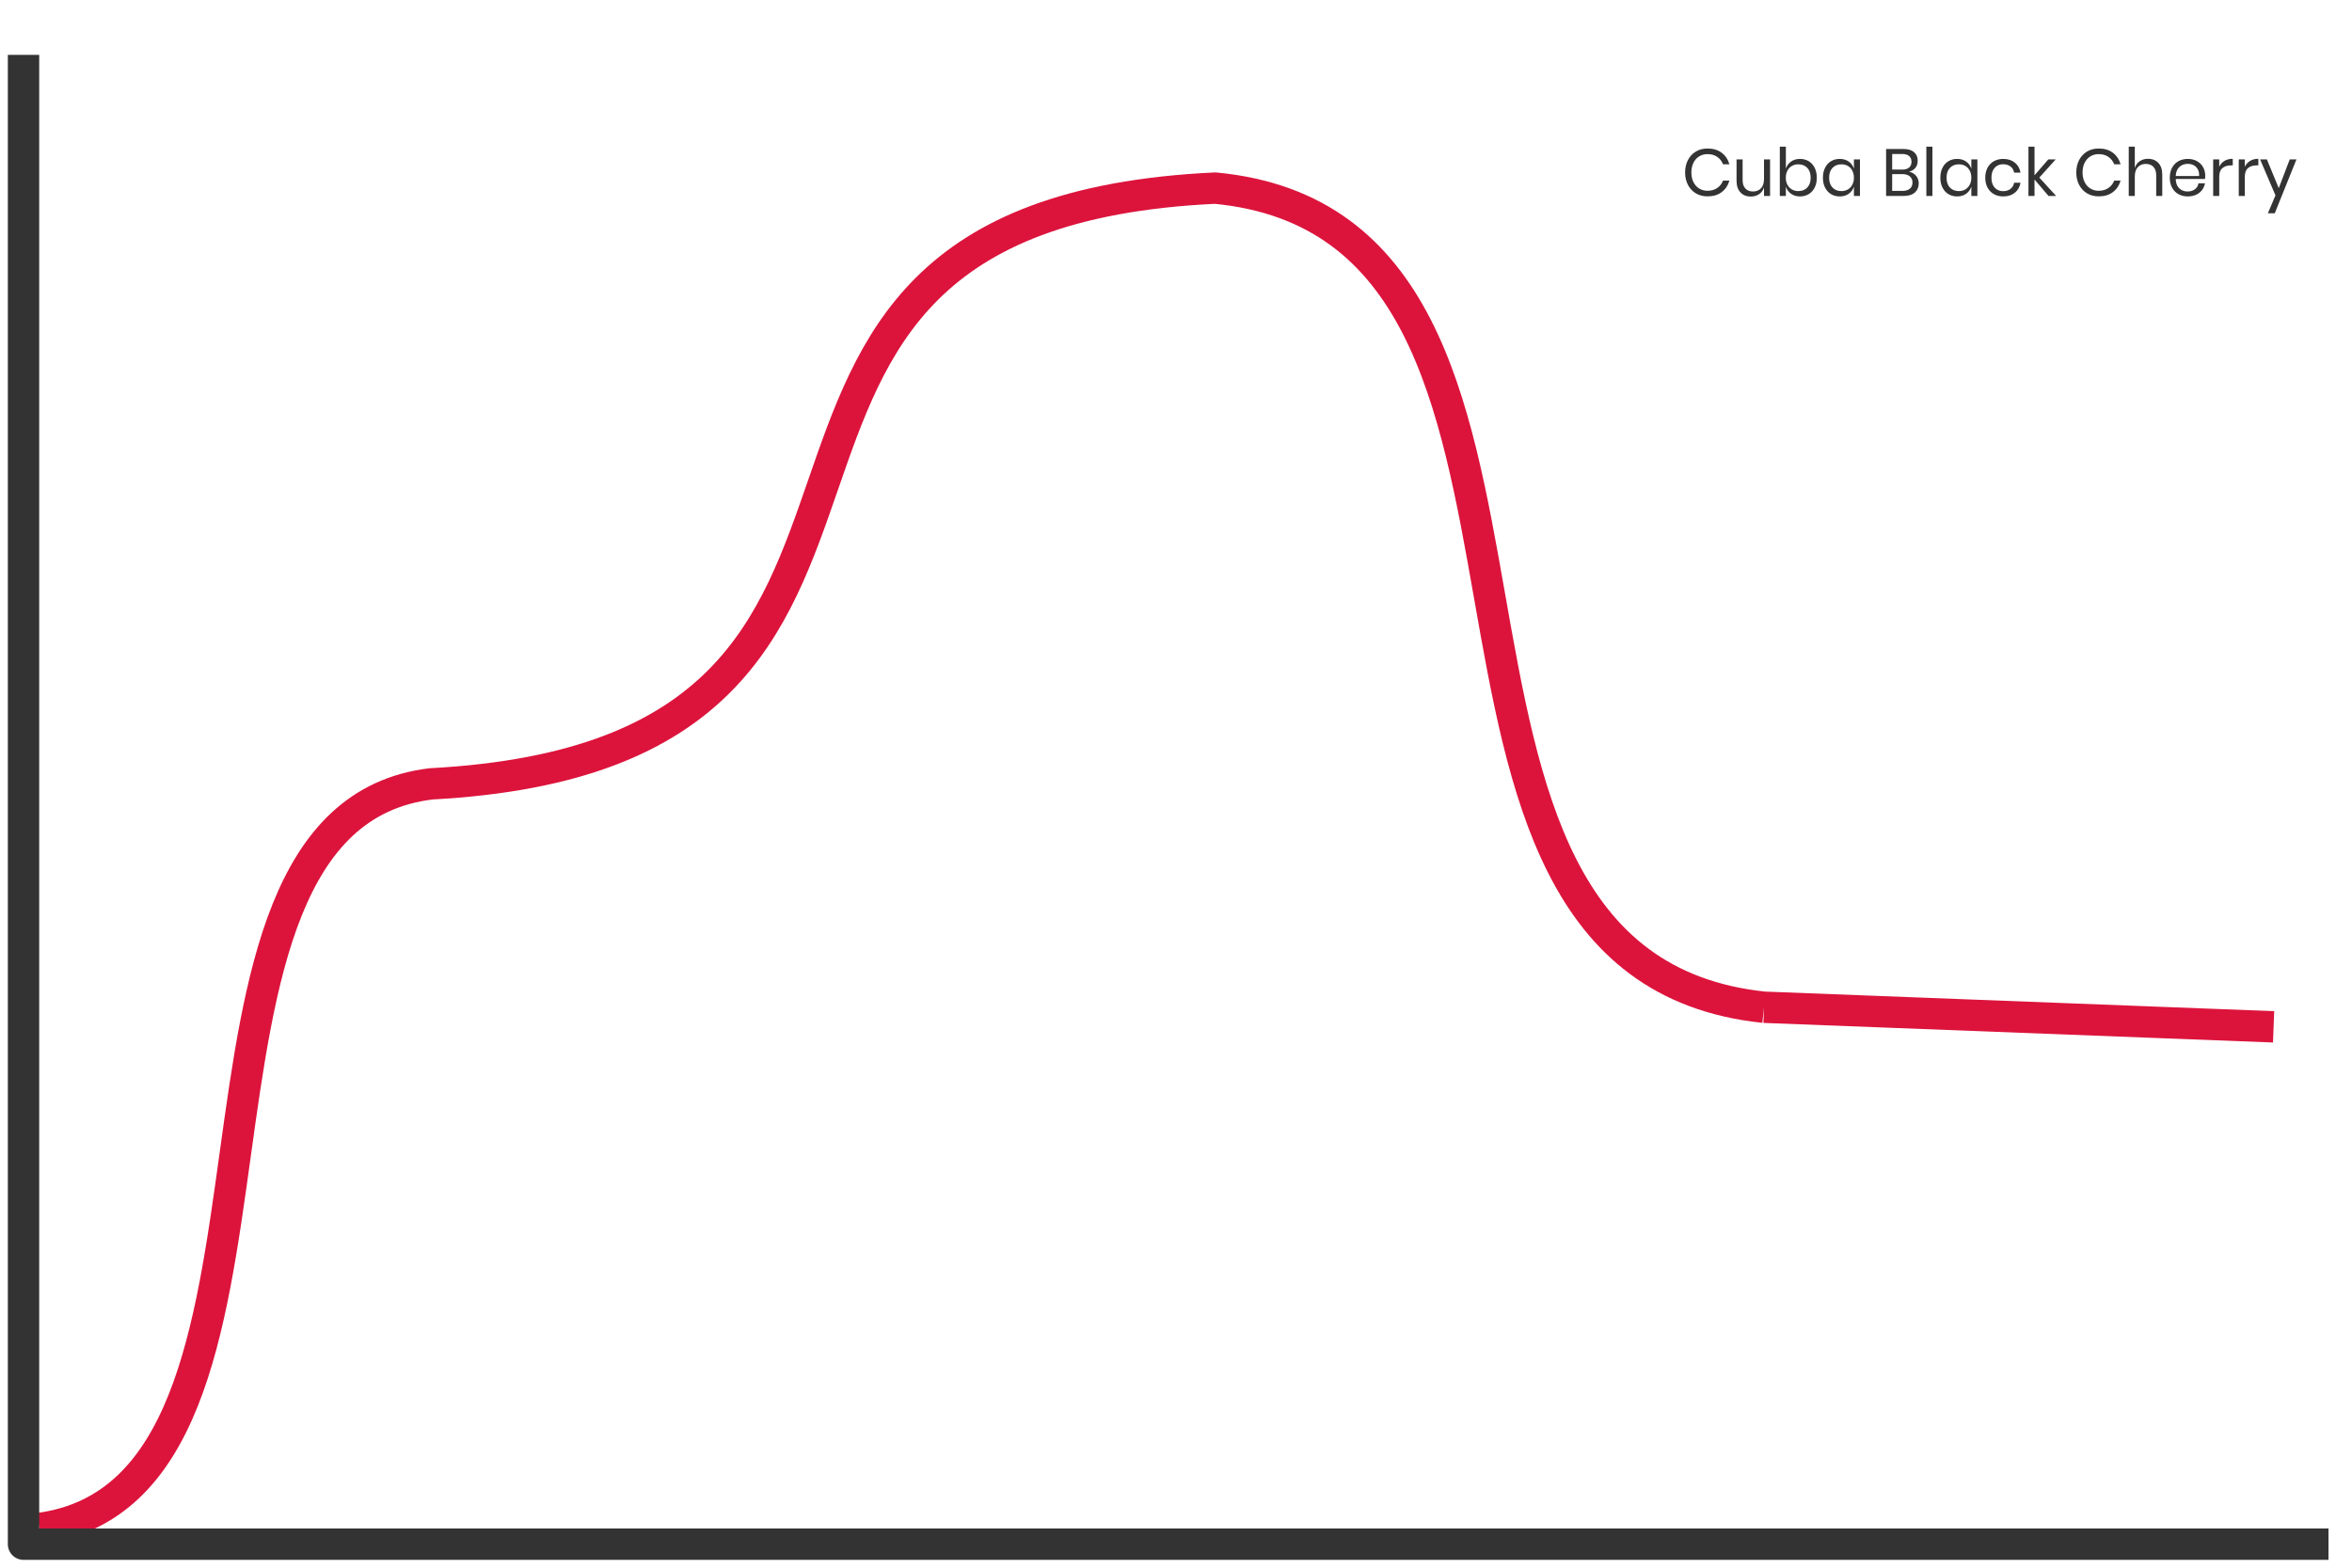
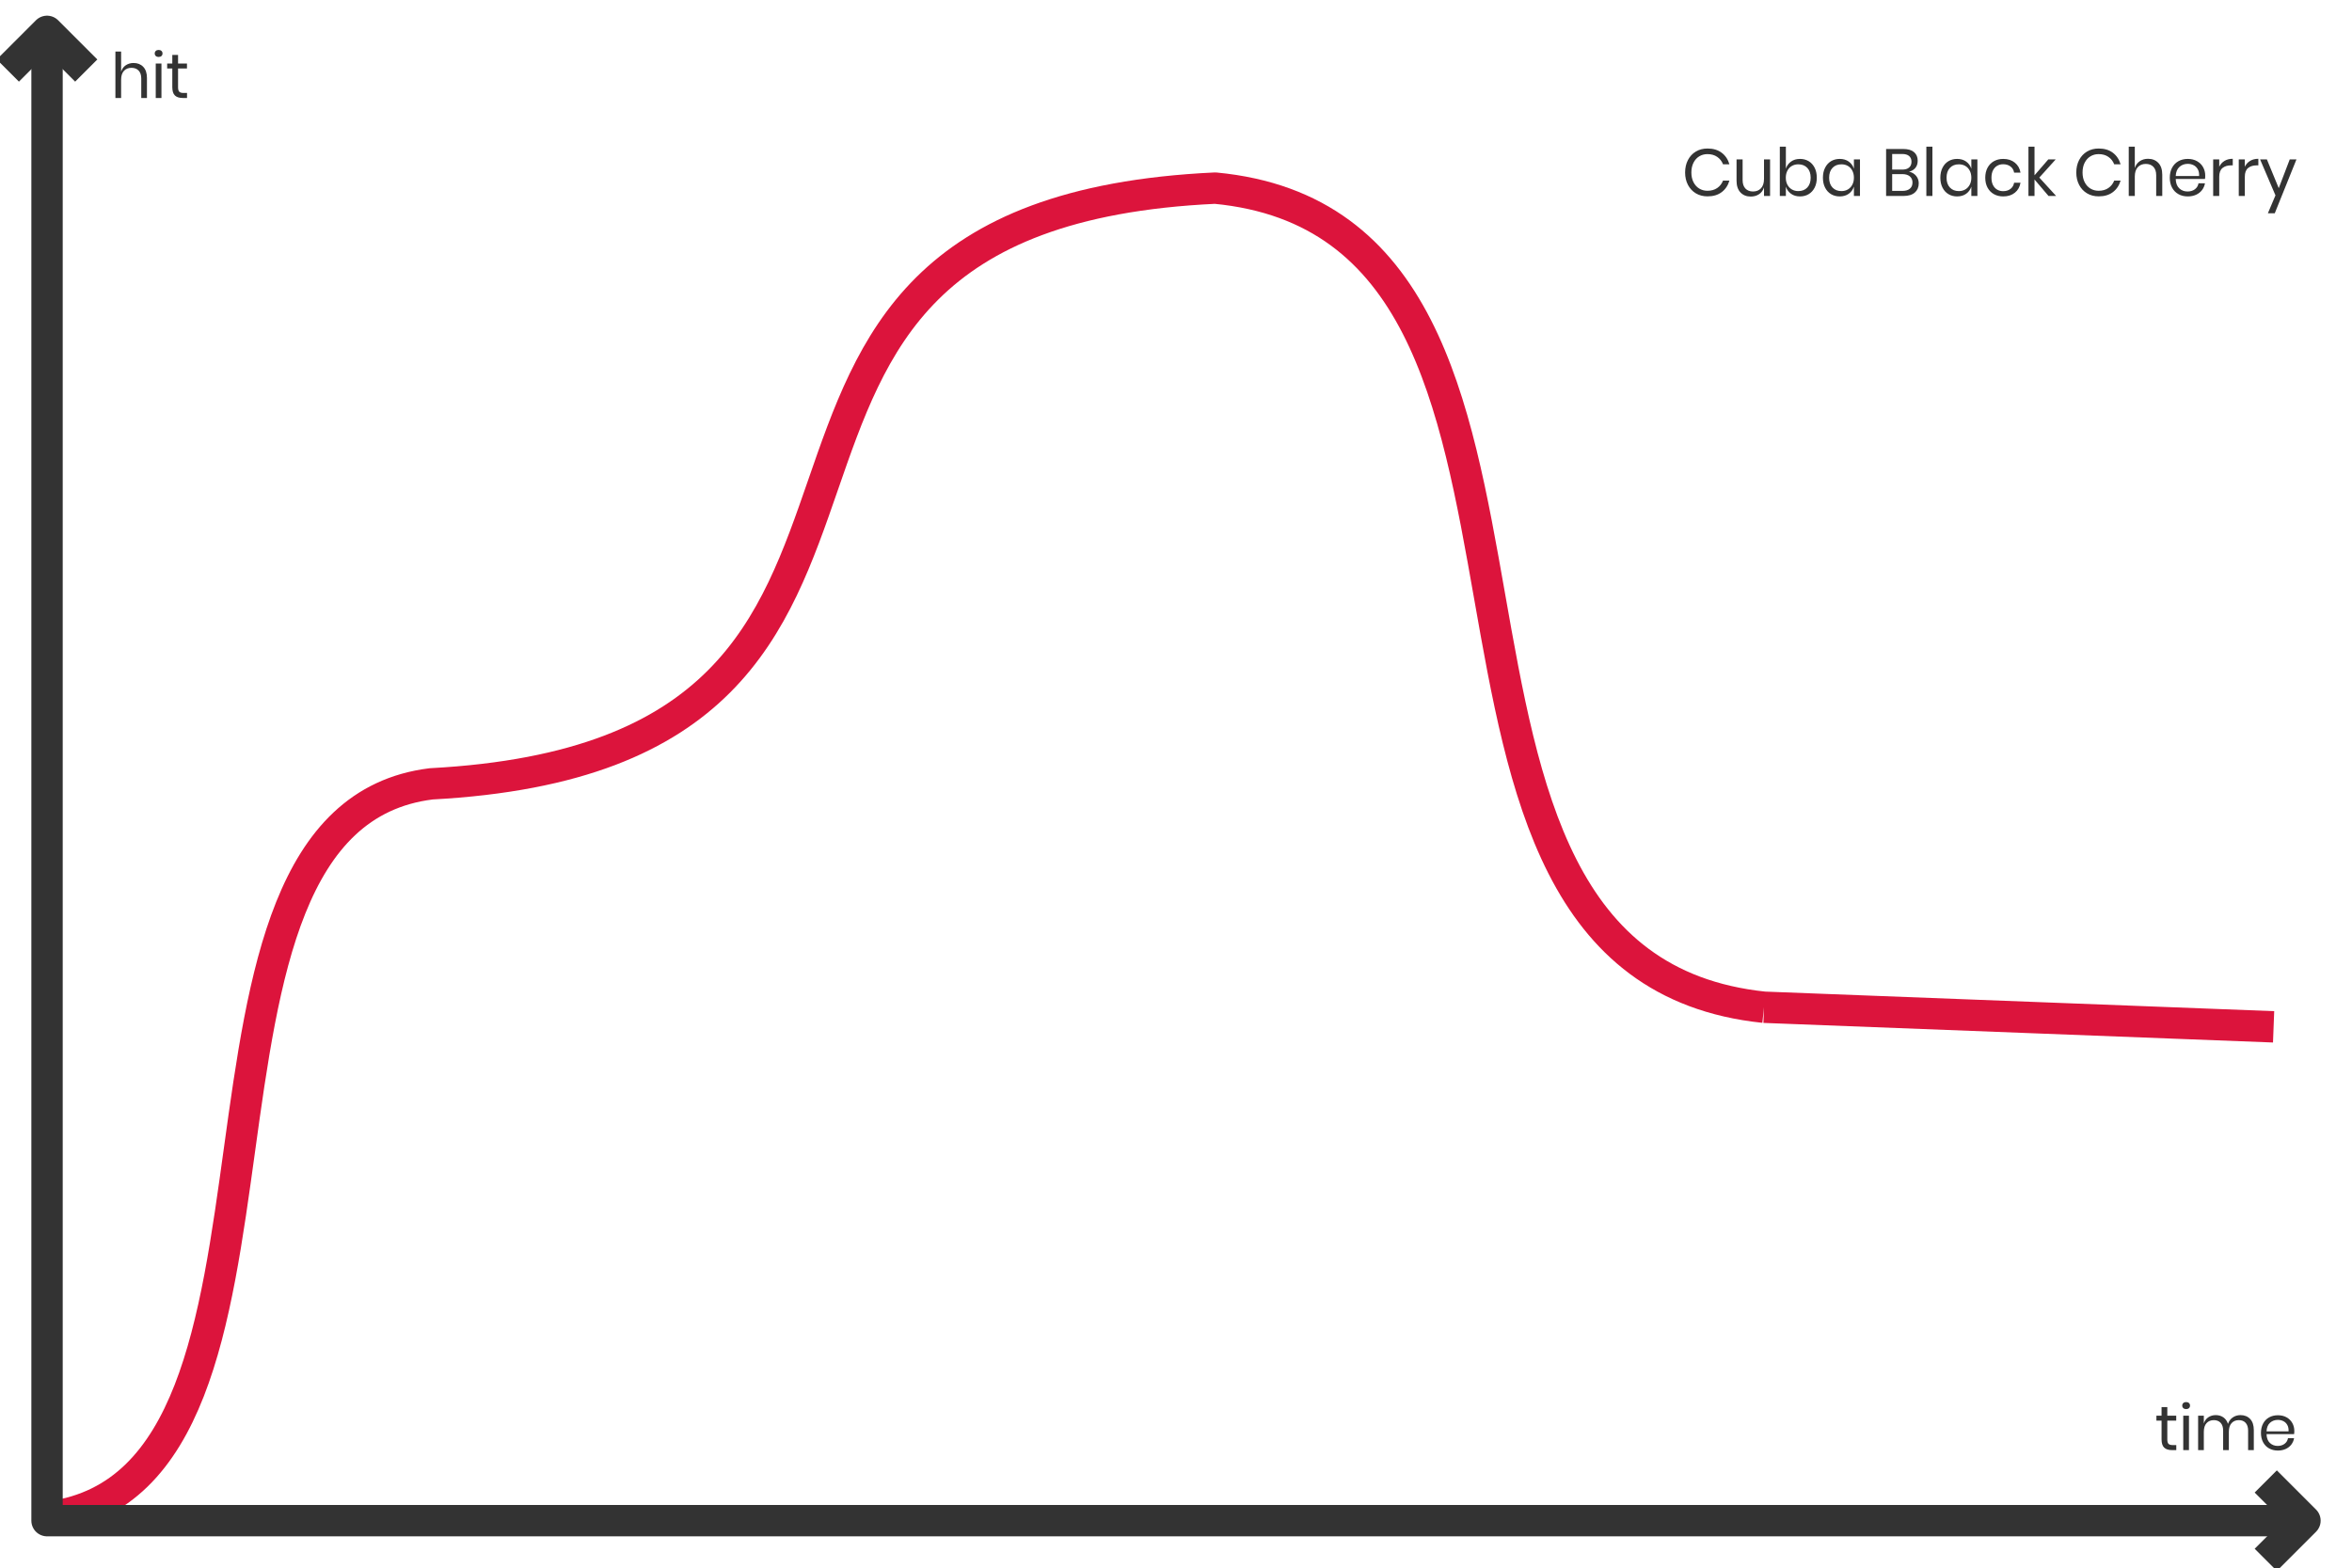
<svg xmlns="http://www.w3.org/2000/svg" xmlns:xlink="http://www.w3.org/1999/xlink" width="600" height="400" viewBox="0 0 600 400">
  <defs>
    <g>
      <g id="glyph-0-0">
        <path d="M 6.547 -12.105 C 8.008 -12.105 9.215 -11.746 10.164 -11.023 C 11.117 -10.305 11.773 -9.32 12.137 -8.074 L 10.508 -8.074 C 10.199 -8.867 9.707 -9.5 9.027 -9.969 C 8.348 -10.441 7.516 -10.676 6.527 -10.676 C 5.746 -10.676 5.047 -10.484 4.43 -10.105 C 3.812 -9.727 3.324 -9.184 2.965 -8.473 C 2.609 -7.766 2.43 -6.938 2.43 -5.984 C 2.43 -5.043 2.609 -4.223 2.965 -3.52 C 3.324 -2.816 3.812 -2.273 4.43 -1.895 C 5.047 -1.516 5.746 -1.324 6.527 -1.324 C 7.516 -1.324 8.348 -1.562 9.027 -2.031 C 9.707 -2.5 10.199 -3.133 10.508 -3.926 L 12.137 -3.926 C 11.773 -2.68 11.117 -1.695 10.164 -0.977 C 9.215 -0.258 8.008 0.102 6.547 0.102 C 5.422 0.102 4.43 -0.156 3.57 -0.672 C 2.707 -1.188 2.039 -1.906 1.555 -2.832 C 1.074 -3.754 0.832 -4.805 0.832 -5.984 C 0.832 -7.176 1.074 -8.234 1.555 -9.164 C 2.035 -10.094 2.707 -10.816 3.57 -11.332 C 4.43 -11.848 5.422 -12.105 6.547 -12.105 Z M 6.547 -12.105 " />
      </g>
      <g id="glyph-0-1">
        <path d="M 9.535 -9.332 L 9.535 0 L 7.988 0 L 7.988 -2.191 C 7.75 -1.434 7.328 -0.852 6.723 -0.449 C 6.117 -0.047 5.41 0.152 4.605 0.152 C 3.531 0.152 2.656 -0.195 1.988 -0.891 C 1.32 -1.59 0.984 -2.59 0.984 -3.895 L 0.984 -9.332 L 2.531 -9.332 L 2.531 -4.047 C 2.531 -3.117 2.77 -2.398 3.246 -1.895 C 3.723 -1.391 4.367 -1.141 5.184 -1.141 C 6.035 -1.141 6.715 -1.414 7.227 -1.965 C 7.734 -2.512 7.988 -3.316 7.988 -4.367 L 7.988 -9.332 Z M 9.535 -9.332 " />
      </g>
      <g id="glyph-0-2">
        <path d="M 6.391 -9.453 C 7.219 -9.453 7.957 -9.258 8.602 -8.875 C 9.246 -8.488 9.754 -7.934 10.125 -7.207 C 10.492 -6.48 10.676 -5.633 10.676 -4.656 C 10.676 -3.684 10.492 -2.836 10.125 -2.117 C 9.754 -1.398 9.246 -0.844 8.602 -0.461 C 7.957 -0.074 7.219 0.117 6.391 0.117 C 5.484 0.117 4.719 -0.109 4.09 -0.57 C 3.461 -1.027 3.027 -1.633 2.789 -2.379 L 2.789 0 L 1.242 0 L 1.242 -12.578 L 2.789 -12.578 L 2.789 -6.953 C 3.027 -7.699 3.461 -8.305 4.09 -8.762 C 4.719 -9.223 5.484 -9.453 6.391 -9.453 Z M 5.949 -8.074 C 5.348 -8.074 4.805 -7.938 4.316 -7.66 C 3.832 -7.383 3.449 -6.98 3.18 -6.461 C 2.906 -5.938 2.77 -5.34 2.77 -4.656 C 2.77 -3.977 2.906 -3.379 3.18 -2.863 C 3.453 -2.348 3.832 -1.949 4.316 -1.664 C 4.805 -1.383 5.348 -1.242 5.949 -1.242 C 6.914 -1.242 7.68 -1.543 8.254 -2.152 C 8.824 -2.758 9.113 -3.594 9.113 -4.656 C 9.113 -5.723 8.824 -6.559 8.254 -7.164 C 7.68 -7.77 6.914 -8.074 5.949 -8.074 Z M 5.949 -8.074 " />
      </g>
      <g id="glyph-0-3">
        <path d="M 5.066 -9.453 C 5.973 -9.453 6.742 -9.227 7.371 -8.773 C 8 -8.32 8.438 -7.711 8.688 -6.953 L 8.688 -9.332 L 10.234 -9.332 L 10.234 0 L 8.688 0 L 8.688 -2.379 C 8.438 -1.621 8 -1.016 7.371 -0.562 C 6.742 -0.109 5.973 0.117 5.066 0.117 C 4.238 0.117 3.504 -0.074 2.855 -0.461 C 2.211 -0.844 1.703 -1.398 1.336 -2.117 C 0.965 -2.836 0.781 -3.684 0.781 -4.656 C 0.781 -5.633 0.965 -6.484 1.336 -7.207 C 1.703 -7.934 2.211 -8.488 2.855 -8.875 C 3.5 -9.258 4.238 -9.453 5.066 -9.453 Z M 5.508 -8.074 C 4.555 -8.074 3.793 -7.773 3.223 -7.164 C 2.648 -6.559 2.363 -5.723 2.363 -4.656 C 2.363 -3.594 2.648 -2.758 3.223 -2.152 C 3.793 -1.543 4.555 -1.242 5.508 -1.242 C 6.121 -1.242 6.668 -1.383 7.148 -1.664 C 7.629 -1.949 8.008 -2.348 8.277 -2.863 C 8.551 -3.379 8.688 -3.977 8.688 -4.656 C 8.688 -5.336 8.551 -5.938 8.277 -6.461 C 8.008 -6.98 7.629 -7.379 7.148 -7.66 C 6.668 -7.938 6.121 -8.074 5.508 -8.074 Z M 5.508 -8.074 " />
      </g>
      <g id="glyph-0-4">
        <rect x="0" y="0" width="0" height="0" mask="url(#mask-0)" />
      </g>
      <g id="glyph-0-5">
        <path d="M 7.09 -6.203 C 7.824 -6.047 8.422 -5.695 8.883 -5.152 C 9.34 -4.609 9.57 -3.965 9.57 -3.23 C 9.57 -2.254 9.238 -1.473 8.578 -0.883 C 7.914 -0.293 6.953 0 5.695 0 L 1.242 0 L 1.242 -11.984 L 5.629 -11.984 C 6.828 -11.984 7.742 -11.719 8.363 -11.188 C 8.988 -10.652 9.301 -9.922 9.301 -8.992 C 9.301 -8.223 9.094 -7.598 8.68 -7.121 C 8.266 -6.645 7.734 -6.34 7.09 -6.203 Z M 2.789 -6.73 L 5.371 -6.73 C 6.133 -6.73 6.711 -6.906 7.113 -7.258 C 7.516 -7.609 7.719 -8.102 7.719 -8.738 C 7.719 -9.352 7.52 -9.832 7.121 -10.184 C 6.727 -10.535 6.121 -10.711 5.305 -10.711 L 2.789 -10.711 Z M 5.406 -1.293 C 6.223 -1.293 6.855 -1.48 7.301 -1.852 C 7.75 -2.227 7.973 -2.754 7.973 -3.434 C 7.973 -4.102 7.742 -4.625 7.285 -5.008 C 6.824 -5.387 6.188 -5.574 5.371 -5.574 L 2.789 -5.574 L 2.789 -1.293 Z M 5.406 -1.293 " />
      </g>
      <g id="glyph-0-6">
        <path d="M 2.789 -12.578 L 2.789 0 L 1.242 0 L 1.242 -12.578 Z M 2.789 -12.578 " />
      </g>
      <g id="glyph-0-7">
        <path d="M 5.371 -9.453 C 6.562 -9.453 7.547 -9.133 8.328 -8.5 C 9.113 -7.867 9.594 -7.016 9.773 -5.949 L 8.145 -5.949 C 8.031 -6.617 7.723 -7.145 7.215 -7.523 C 6.711 -7.902 6.086 -8.094 5.34 -8.094 C 4.793 -8.094 4.297 -7.969 3.852 -7.719 C 3.402 -7.469 3.043 -7.086 2.77 -6.57 C 2.5 -6.055 2.363 -5.418 2.363 -4.656 C 2.363 -3.898 2.5 -3.262 2.77 -2.746 C 3.043 -2.23 3.402 -1.848 3.852 -1.598 C 4.297 -1.348 4.793 -1.223 5.34 -1.223 C 6.086 -1.223 6.711 -1.418 7.215 -1.801 C 7.719 -2.188 8.031 -2.715 8.145 -3.383 L 9.773 -3.383 C 9.594 -2.305 9.113 -1.453 8.328 -0.824 C 7.547 -0.195 6.562 0.117 5.371 0.117 C 4.477 0.117 3.684 -0.074 2.992 -0.461 C 2.301 -0.844 1.758 -1.398 1.367 -2.117 C 0.977 -2.836 0.781 -3.684 0.781 -4.656 C 0.781 -5.633 0.977 -6.484 1.367 -7.207 C 1.758 -7.934 2.301 -8.488 2.992 -8.875 C 3.684 -9.258 4.477 -9.453 5.371 -9.453 Z M 5.371 -9.453 " />
      </g>
      <g id="glyph-0-8">
        <path d="M 6.359 0 L 2.789 -4.199 L 2.789 0 L 1.242 0 L 1.242 -12.578 L 2.789 -12.578 L 2.789 -5.27 L 6.309 -9.332 L 8.195 -9.332 L 4.012 -4.691 L 8.297 0 Z M 6.359 0 " />
      </g>
      <g id="glyph-0-9">
        <path d="M 6.152 -9.484 C 7.242 -9.484 8.121 -9.137 8.789 -8.441 C 9.457 -7.742 9.793 -6.738 9.793 -5.422 L 9.793 0 L 8.246 0 L 8.246 -5.285 C 8.246 -6.215 8.008 -6.93 7.531 -7.43 C 7.055 -7.93 6.41 -8.176 5.594 -8.176 C 4.742 -8.176 4.062 -7.902 3.555 -7.352 C 3.043 -6.801 2.789 -6 2.789 -4.945 L 2.789 0 L 1.242 0 L 1.242 -12.578 L 2.789 -12.578 L 2.789 -7.121 C 3.027 -7.883 3.449 -8.465 4.055 -8.875 C 4.66 -9.281 5.359 -9.484 6.152 -9.484 Z M 6.152 -9.484 " />
      </g>
      <g id="glyph-0-10">
        <path d="M 9.824 -5.184 C 9.824 -4.855 9.805 -4.574 9.758 -4.336 L 2.297 -4.336 C 2.328 -3.27 2.633 -2.469 3.203 -1.938 C 3.777 -1.406 4.477 -1.141 5.305 -1.141 C 6.051 -1.141 6.68 -1.328 7.184 -1.707 C 7.688 -2.086 7.996 -2.594 8.109 -3.23 L 9.758 -3.23 C 9.645 -2.586 9.391 -2.008 9 -1.496 C 8.609 -0.984 8.102 -0.59 7.48 -0.305 C 6.855 -0.023 6.152 0.117 5.371 0.117 C 4.477 0.117 3.684 -0.074 2.992 -0.461 C 2.301 -0.844 1.758 -1.398 1.367 -2.117 C 0.977 -2.836 0.781 -3.684 0.781 -4.656 C 0.781 -5.633 0.977 -6.484 1.367 -7.207 C 1.758 -7.934 2.301 -8.488 2.992 -8.875 C 3.684 -9.258 4.477 -9.453 5.371 -9.453 C 6.277 -9.453 7.07 -9.258 7.742 -8.875 C 8.418 -8.488 8.934 -7.973 9.289 -7.328 C 9.648 -6.68 9.824 -5.969 9.824 -5.184 Z M 8.262 -5.082 C 8.297 -5.773 8.184 -6.352 7.922 -6.816 C 7.66 -7.281 7.305 -7.629 6.852 -7.855 C 6.398 -8.082 5.906 -8.195 5.371 -8.195 C 4.523 -8.195 3.809 -7.93 3.23 -7.402 C 2.652 -6.875 2.34 -6.102 2.297 -5.082 Z M 8.262 -5.082 " />
      </g>
      <g id="glyph-0-11">
        <path d="M 2.789 -7.445 C 3.094 -8.09 3.543 -8.594 4.133 -8.949 C 4.723 -9.309 5.422 -9.484 6.238 -9.484 L 6.238 -7.805 L 5.762 -7.805 C 4.891 -7.805 4.176 -7.578 3.621 -7.133 C 3.066 -6.684 2.789 -5.945 2.789 -4.914 L 2.789 0 L 1.242 0 L 1.242 -9.332 L 2.789 -9.332 Z M 2.789 -7.445 " />
      </g>
      <g id="glyph-0-12">
        <path d="M 1.887 -9.332 L 4.914 -1.988 L 7.719 -9.332 L 9.434 -9.332 L 3.895 4.422 L 2.141 4.422 L 4.078 -0.152 L 0.152 -9.332 Z M 1.887 -9.332 " />
      </g>
+       <g id="glyph-1-0">
+         <path d="M 5.793 -8.93 C 6.816 -8.93 7.645 -8.602 8.273 -7.945 C 8.902 -7.289 9.215 -6.34 9.215 -5.105 L 9.215 0 L 7.762 0 L 7.762 -4.977 C 7.762 -5.852 7.535 -6.523 7.09 -6.992 C 6.641 -7.461 6.031 -7.695 5.266 -7.695 C 4.465 -7.695 3.824 -7.438 3.344 -6.922 C 2.863 -6.402 2.625 -5.648 2.625 -4.656 L 2.625 0 L 1.168 0 L 1.168 -11.84 L 2.625 -11.84 L 2.625 -6.703 C 2.848 -7.418 3.246 -7.969 3.816 -8.352 C 4.387 -8.734 5.047 -8.93 5.793 -8.93 Z M 5.793 -8.93 " />
+       </g>
+       <g id="glyph-1-1">
+         <path d="M 0.91 -11.359 C 0.91 -11.625 1.004 -11.844 1.184 -12.008 C 1.363 -12.172 1.605 -12.258 1.902 -12.258 C 2.203 -12.258 2.441 -12.172 2.625 -12.008 C 2.805 -11.844 2.895 -11.625 2.895 -11.359 C 2.895 -11.094 2.805 -10.879 2.625 -10.711 C 2.441 -10.547 2.203 -10.465 1.902 -10.465 C 1.605 -10.465 1.367 -10.547 1.184 -10.711 C 1.004 -10.879 0.91 -11.094 0.91 -11.359 Z M 2.625 -8.785 L 2.625 0 L 1.168 0 L 1.168 -8.785 Z M 2.625 -8.785 " />
+       </g>
+       <g id="glyph-1-2">
+         <path d="M 5.359 -1.281 L 5.359 0 L 4.273 0 C 3.375 0 2.707 -0.215 2.266 -0.641 C 1.82 -1.066 1.602 -1.781 1.602 -2.785 L 1.602 -7.52 L 0.289 -7.52 L 0.289 -8.785 L 1.602 -8.785 L 1.602 -10.977 L 3.07 -10.977 L 3.07 -8.785 L 5.344 -8.785 L 5.344 -7.52 L 3.07 -7.52 L 3.07 -2.754 C 3.07 -2.188 3.176 -1.801 3.383 -1.594 C 3.59 -1.383 3.953 -1.281 4.465 -1.281 Z M 5.359 -1.281 " />
+       </g>
+       <g id="glyph-1-3">
+         <path d="M 11.969 -8.93 C 12.992 -8.93 13.816 -8.602 14.441 -7.945 C 15.066 -7.289 15.375 -6.34 15.375 -5.105 L 15.375 0 L 13.922 0 L 13.922 -4.977 C 13.922 -5.84 13.711 -6.5 13.289 -6.961 C 12.867 -7.418 12.289 -7.648 11.551 -7.648 C 10.785 -7.648 10.168 -7.395 9.703 -6.887 C 9.238 -6.383 9.008 -5.637 9.008 -4.656 L 9.008 0 L 7.551 0 L 7.551 -4.977 C 7.551 -5.84 7.34 -6.5 6.91 -6.961 C 6.484 -7.418 5.91 -7.648 5.184 -7.648 C 4.406 -7.648 3.785 -7.395 3.32 -6.887 C 2.855 -6.383 2.625 -5.637 2.625 -4.656 L 2.625 0 L 1.168 0 L 1.168 -8.785 L 2.625 -8.785 L 2.625 -6.785 C 2.836 -7.477 3.219 -8.008 3.77 -8.375 C 4.316 -8.742 4.949 -8.93 5.664 -8.93 C 6.41 -8.93 7.059 -8.738 7.609 -8.359 C 8.156 -7.98 8.551 -7.426 8.785 -6.688 C 9.031 -7.402 9.441 -7.953 10.016 -8.344 C 10.594 -8.734 11.242 -8.93 11.969 -8.93 Z M 11.969 -8.93 " />
+       </g>
+       <g id="glyph-1-4">
+         <path d="M 9.246 -4.879 C 9.246 -4.57 9.227 -4.305 9.184 -4.078 L 2.16 -4.078 C 2.191 -3.078 2.477 -2.324 3.016 -1.824 C 3.555 -1.324 4.215 -1.07 4.992 -1.07 C 5.695 -1.07 6.285 -1.25 6.762 -1.609 C 7.234 -1.965 7.523 -2.441 7.633 -3.039 L 9.184 -3.039 C 9.078 -2.434 8.84 -1.887 8.473 -1.406 C 8.105 -0.926 7.625 -0.555 7.039 -0.289 C 6.453 -0.023 5.793 0.113 5.055 0.113 C 4.215 0.113 3.465 -0.07 2.816 -0.434 C 2.164 -0.797 1.656 -1.316 1.289 -1.992 C 0.922 -2.668 0.734 -3.465 0.734 -4.383 C 0.734 -5.301 0.922 -6.102 1.289 -6.785 C 1.656 -7.469 2.164 -7.988 2.816 -8.352 C 3.469 -8.715 4.215 -8.895 5.055 -8.895 C 5.91 -8.895 6.652 -8.715 7.289 -8.352 C 7.922 -7.988 8.406 -7.504 8.742 -6.895 C 9.078 -6.289 9.246 -5.617 9.246 -4.879 Z M 7.777 -4.785 C 7.809 -5.434 7.703 -5.98 7.457 -6.414 C 7.211 -6.852 6.875 -7.18 6.449 -7.391 C 6.023 -7.605 5.559 -7.711 5.055 -7.711 C 4.254 -7.711 3.586 -7.465 3.039 -6.969 C 2.496 -6.473 2.203 -5.742 2.16 -4.785 Z M 7.777 -4.785 " />
+       </g>
    </g>
    <image id="source-9" x="0" y="0" width="0" height="0" />
    <mask id="mask-0">
      <use xlink:href="#source-9" />
    </mask>
  </defs>
  <rect x="-60" y="-40" width="720" height="480" fill="rgb(100%, 100%, 100%)" fill-opacity="1" />
  <g fill="rgb(20%, 20%, 20%)" fill-opacity="1">
    <use xlink:href="#glyph-0-0" x="429.043" y="50" />
    <use xlink:href="#glyph-0-1" x="442.014" y="50" />
    <use xlink:href="#glyph-0-2" x="452.792" y="50" />
    <use xlink:href="#glyph-0-3" x="464.25" y="50" />
    <use xlink:href="#glyph-0-4" x="475.708" y="50" />
    <use xlink:href="#glyph-0-5" x="479.907" y="50" />
    <use xlink:href="#glyph-0-6" x="490.175" y="50" />
    <use xlink:href="#glyph-0-3" x="494.204" y="50" />
    <use xlink:href="#glyph-0-7" x="505.662" y="50" />
    <use xlink:href="#glyph-0-8" x="516.219" y="50" />
    <use xlink:href="#glyph-0-4" x="524.634" y="50" />
    <use xlink:href="#glyph-0-0" x="528.833" y="50" />
    <use xlink:href="#glyph-0-9" x="541.804" y="50" />
    <use xlink:href="#glyph-0-10" x="552.735" y="50" />
    <use xlink:href="#glyph-0-11" x="563.343" y="50" />
    <use xlink:href="#glyph-0-11" x="569.871" y="50" />
    <use xlink:href="#glyph-0-12" x="576.399" y="50" />
  </g>
-   <path fill="none" stroke-width="8" stroke-linecap="butt" stroke-linejoin="round" stroke="rgb(86.275%, 7.843%, 23.529%)" stroke-opacity="1" stroke-miterlimit="10" d="M 10 390 C 85 380 35 209 110 200 C 260 192 160 55 310 48 C 415 58 345 246 450 257 M 450 257 L 580 262 " />
-   <path fill="none" stroke-width="8" stroke-linecap="butt" stroke-linejoin="round" stroke="rgb(20%, 20%, 20%)" stroke-opacity="1" stroke-miterlimit="10" d="M 6 14 L 6 394 L 594 394 " />
+   <path fill="none" stroke-width="8" stroke-linecap="butt" stroke-linejoin="round" stroke="rgb(86.275%, 7.843%, 23.529%)" stroke-opacity="1" stroke-miterlimit="10" d="M 13 387 C 85 377 37 209 110 200 C 260 192 160 55 310 48 C 415 58 345 246 450 257 M 450 257 L 580 262 " />
+   <path fill="none" stroke-width="8" stroke-linecap="butt" stroke-linejoin="round" stroke="rgb(20%, 20%, 20%)" stroke-opacity="1" stroke-miterlimit="10" d="M 12 8 L 12 388 L 588 388 " />
+   <path fill="none" stroke-width="8" stroke-linecap="butt" stroke-linejoin="round" stroke="rgb(20%, 20%, 20%)" stroke-opacity="1" stroke-miterlimit="10" d="M 2 18 L 12 8 L 22 18 " />
+   <path fill="none" stroke-width="8" stroke-linecap="butt" stroke-linejoin="round" stroke="rgb(20%, 20%, 20%)" stroke-opacity="1" stroke-miterlimit="10" d="M 578 378 L 588 388 L 578 398 " />
+   <g fill="rgb(20%, 20%, 20%)" fill-opacity="1">
+     <use xlink:href="#glyph-1-0" x="28.273" y="25" />
+     <use xlink:href="#glyph-1-1" x="38.561" y="25" />
+     <use xlink:href="#glyph-1-2" x="42.353" y="25" />
+   </g>
+   <g fill="rgb(20%, 20%, 20%)" fill-opacity="1">
+     <use xlink:href="#glyph-1-2" x="549.816" y="370" />
+     <use xlink:href="#glyph-1-1" x="555.784" y="370" />
+     <use xlink:href="#glyph-1-3" x="559.576" y="370" />
+     <use xlink:href="#glyph-1-4" x="576.04" y="370" />
+   </g>
</svg>
